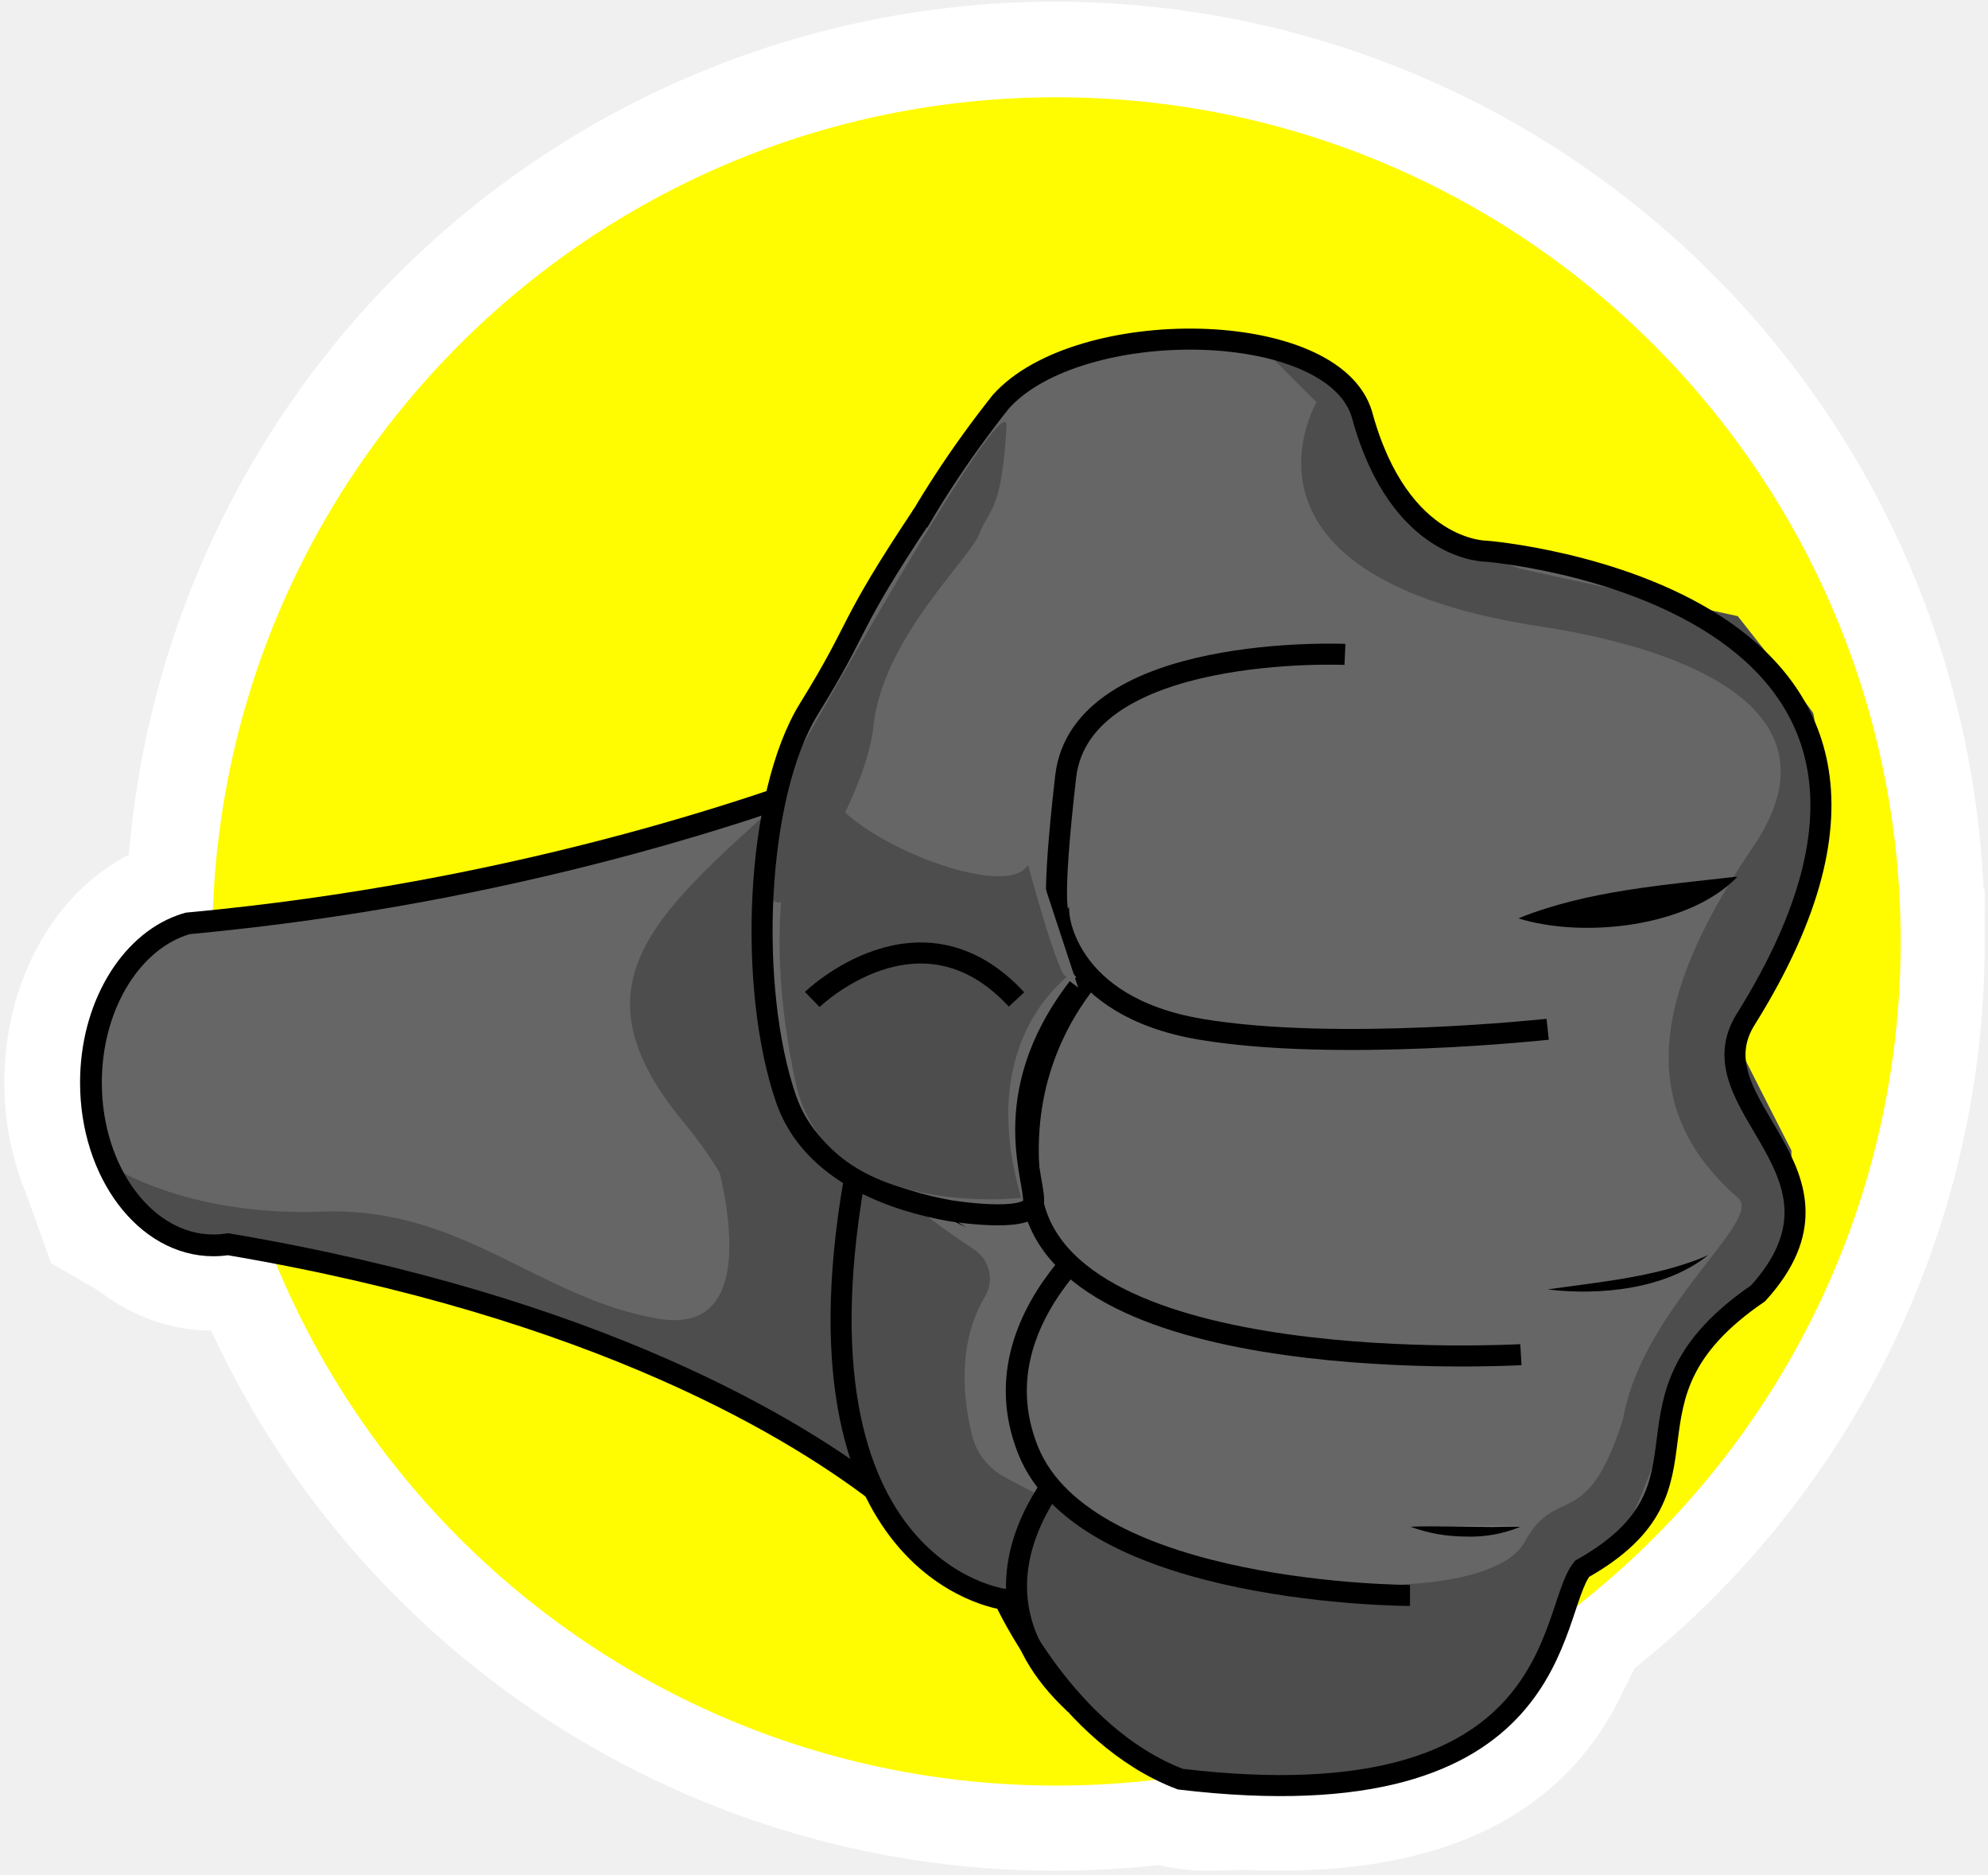
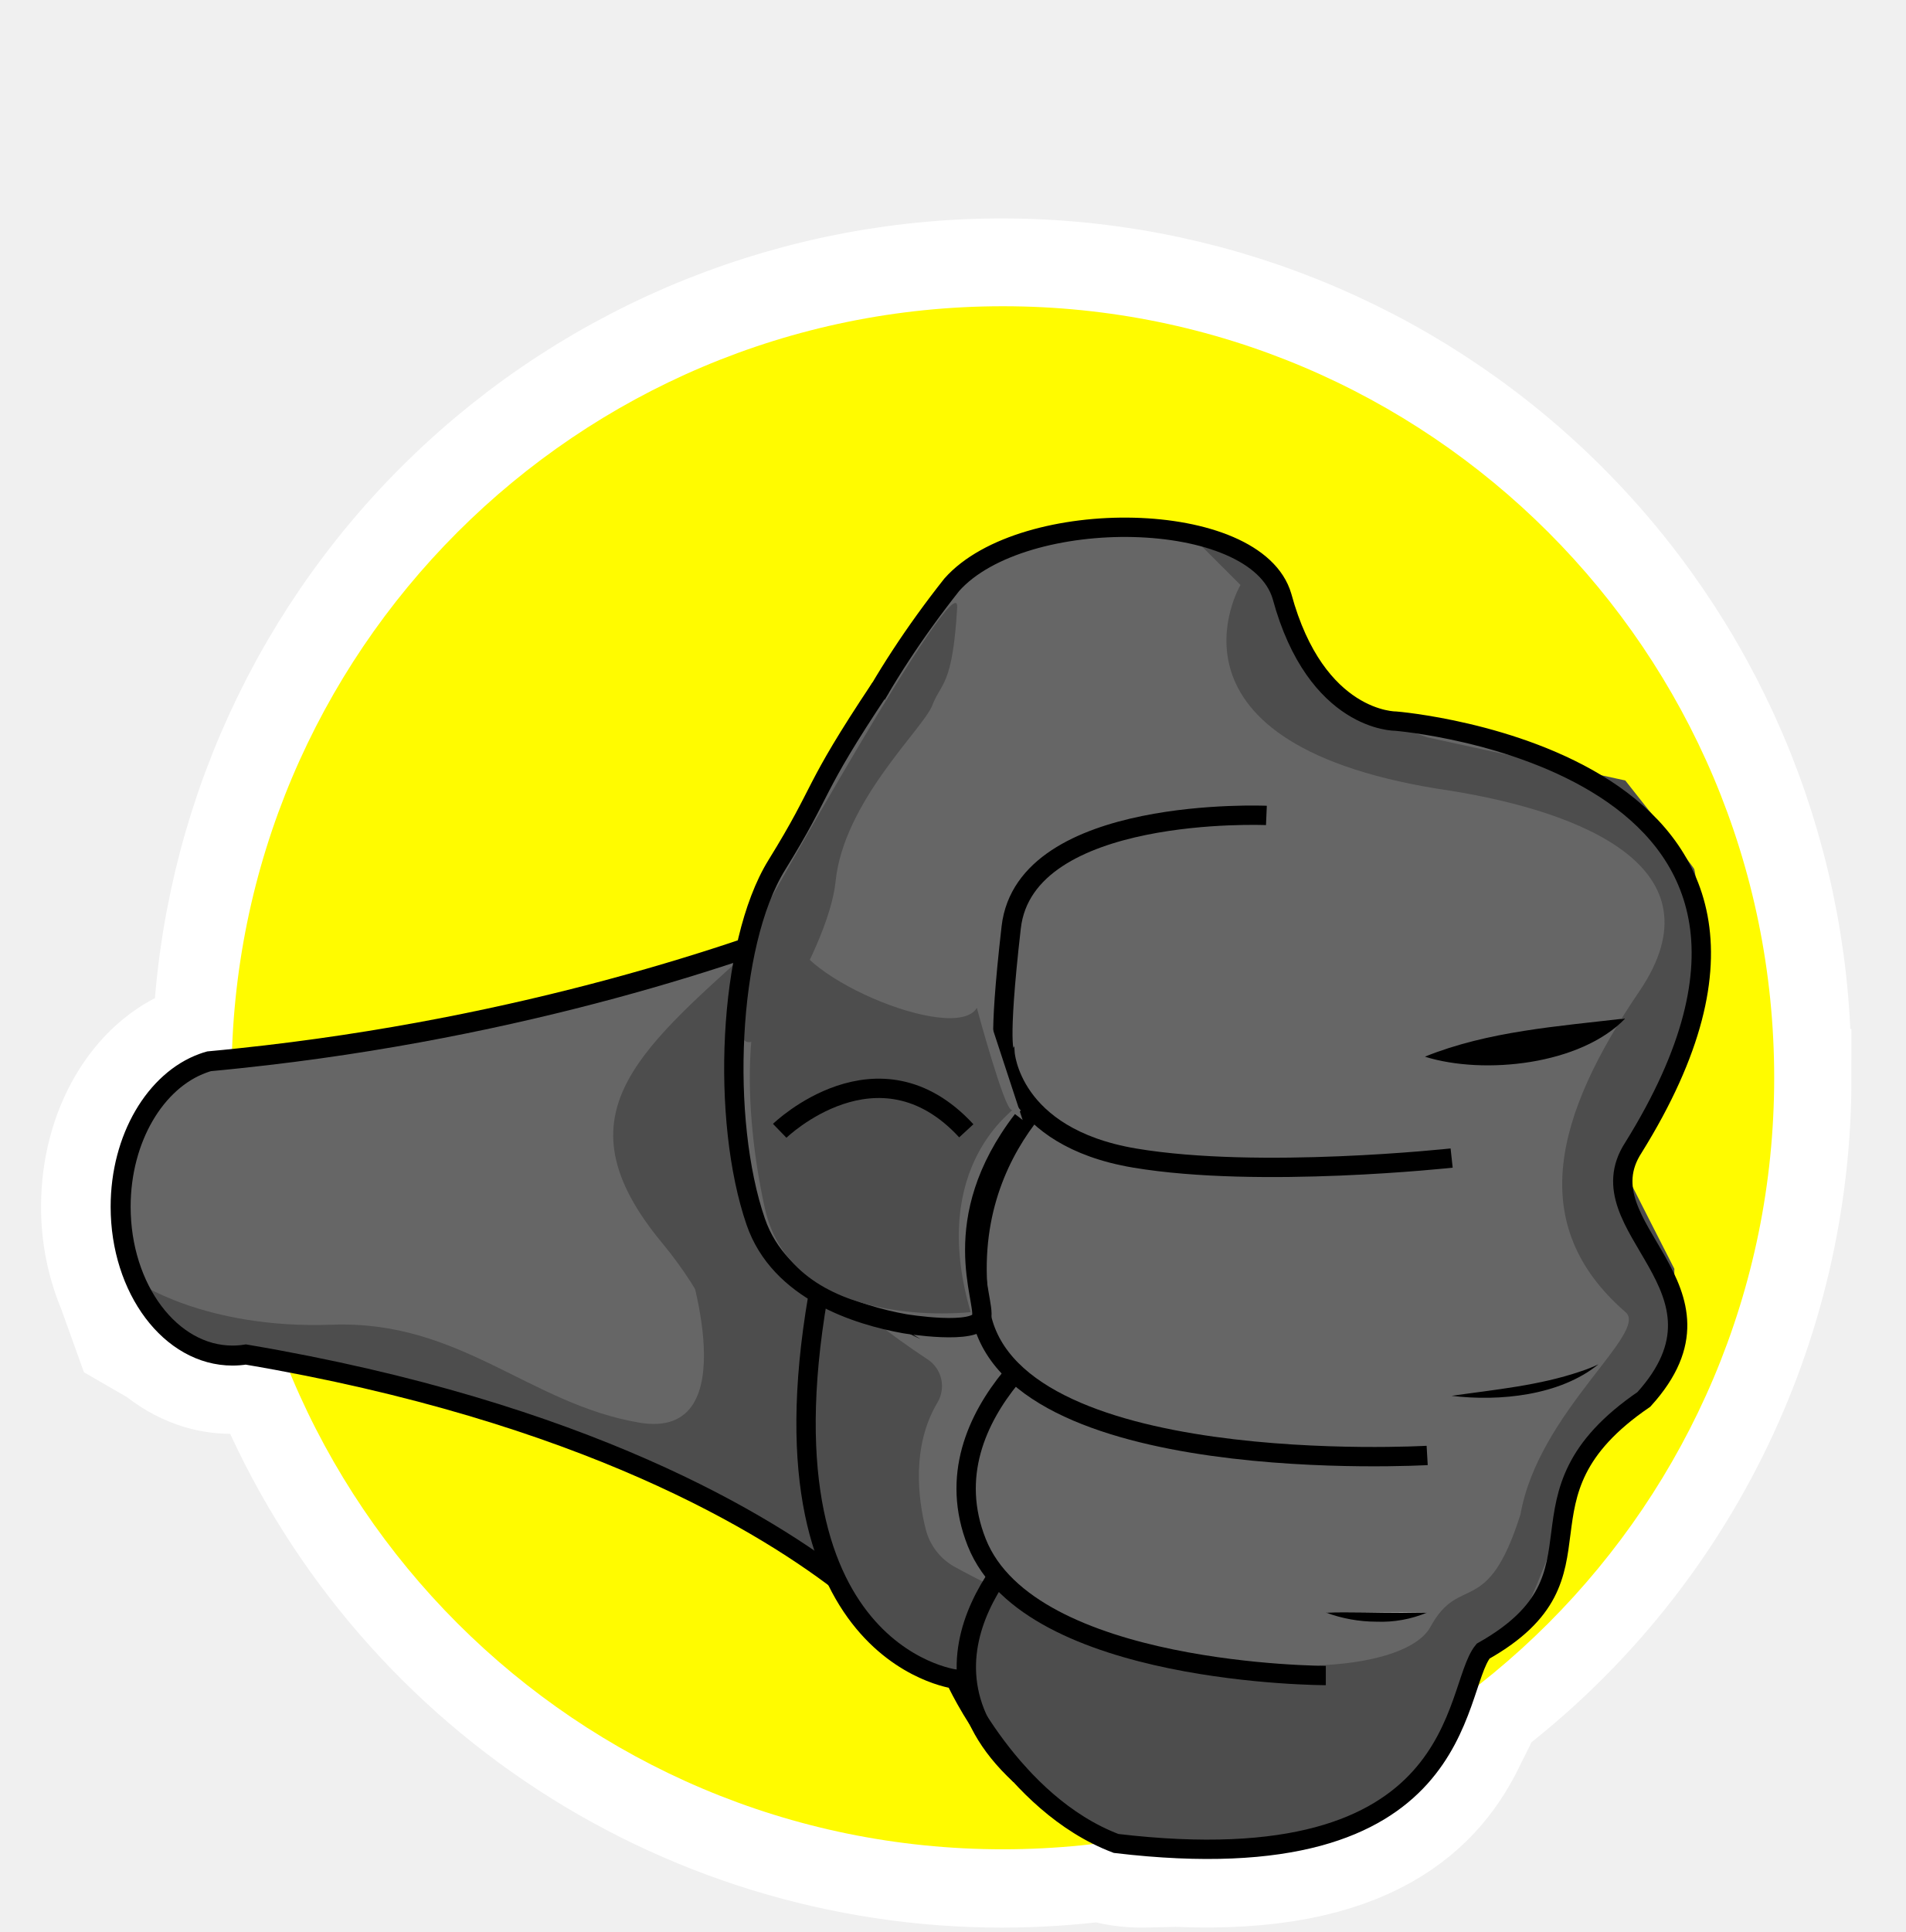
- <svg xmlns="http://www.w3.org/2000/svg" width="350" height="330" viewBox="0 0 350 330" fill="none">
-   <path d="M334.426 165.75C334.443 188.667 329.152 211.278 318.967 231.808C308.782 252.338 293.98 270.23 275.722 284.081C274.93 285.893 273.813 288.214 272.275 291.204C266.911 302.723 255.084 315.825 219.4 314.225C217.395 314.26 215.388 314.307 213.377 314.366C210.57 314.444 207.771 314.024 205.111 313.126C198.696 313.957 192.234 314.374 185.766 314.374C156 314.368 126.921 305.426 102.294 288.708C77.666 271.99 58.624 248.264 47.632 220.602L42.962 219.6L42.523 219.521L39.155 219.143C38.548 219.216 37.937 219.254 37.326 219.257C35.472 219.259 33.632 218.946 31.883 218.334C29.667 217.543 27.617 216.35 25.833 214.816L21.269 212.178L18.631 204.836C16.714 200.324 15.738 195.467 15.765 190.564C15.765 177.374 22.492 166.224 31.593 162.918C31.98 162.777 32.367 162.646 32.762 162.54C34.231 162.408 35.681 162.259 37.159 162.109C37.638 122.696 53.755 85.088 81.963 57.557C110.171 30.027 148.16 14.83 187.573 15.309C226.986 15.788 264.594 31.905 292.125 60.113C319.655 88.321 334.852 126.31 334.373 165.723L334.426 165.75Z" stroke="white" stroke-width="30" stroke-miterlimit="10" />
-   <path d="M186.003 314.374C268.086 314.374 334.628 247.833 334.628 165.749C334.628 83.666 268.086 17.125 186.003 17.125C103.92 17.125 37.378 83.666 37.378 165.749C37.378 247.833 103.92 314.374 186.003 314.374Z" fill="#FFFB00" />
-   <path d="M165.84 259.609C165.998 264.34 160.089 267.022 156.211 264.006C140.612 251.695 105.359 230.108 40.139 219.063C39.287 219.197 38.426 219.265 37.563 219.266C25.657 219.266 16.011 206.427 16.011 190.599C16.011 177.409 22.737 166.259 31.882 162.953C32.269 162.812 32.656 162.681 33.052 162.575C35.013 162.39 36.956 162.206 38.882 161.995C94.465 156.165 136.804 141.207 153.6 134.524C157.39 133.012 161.628 135.527 161.76 139.378L165.84 259.609Z" fill="#666666" />
-   <path d="M141.562 254.334C166.183 263.91 147.093 256.787 156.212 264.006C160.089 267.058 165.999 264.376 165.84 259.61L161.76 139.37C161.628 135.518 157.364 133.003 153.6 134.516C144.05 138.315 161.69 134.63 137.886 140.583C115.024 161.186 100.251 173.435 120.484 197.74C128.309 207.209 133.738 218.423 136.312 230.433L141.562 254.334Z" fill="#4D4D4D" />
-   <path d="M18.878 204.862C18.878 204.862 32.068 214.218 56.759 213.321C81.451 212.424 94.729 228.587 115.93 232.183C137.13 235.78 124.899 200 124.899 200L151.279 257.323L109.176 237.846L72.86 226.028L42.963 219.538L32.156 218.334L21.542 212.178L18.904 204.845" fill="#4D4D4D" />
-   <path d="M165.84 259.609C165.998 264.34 160.089 267.022 156.211 264.006C140.612 251.695 105.359 230.108 40.139 219.063C39.287 219.197 38.426 219.265 37.563 219.266C25.657 219.266 16.011 206.427 16.011 190.599C16.011 177.409 22.737 166.259 31.882 162.953C32.269 162.812 32.656 162.681 33.052 162.575C35.013 162.39 36.956 162.206 38.882 161.995C94.465 156.165 136.804 141.207 153.6 134.524C157.39 133.012 161.628 135.527 161.76 139.378L165.84 259.609Z" stroke="black" stroke-width="3.83" stroke-miterlimit="10" />
-   <path d="M151.664 201.064C135.977 276.634 176.84 281.593 176.84 281.593C176.84 281.593 187.612 305.599 207.819 313.249C275.844 321.33 272.476 283.615 278.543 276.203C304.809 261.386 281.911 246.569 309.522 227.708C329.052 206.155 297.396 194.706 307.5 179.212C353.981 104.469 261.704 97.048 261.704 97.048C261.704 97.048 246.377 97.259 239.791 73.016C234.797 55.913 189.801 55.429 176.163 70.773C161.619 89.16 152.913 106.773 148.103 122.962C137.683 157.994 145.465 186.273 151.664 201.081V201.064Z" fill="#666666" />
-   <path d="M231.79 70.817C231.79 70.817 213.403 101.963 272.468 110.492C297.423 114.537 324.815 125.274 308.653 149.086C292.49 172.898 286.581 194.011 305.927 210.85C310.745 214.667 289.219 230.081 285.746 249.84C279.309 270.196 274.077 261.069 268.388 271.542C262.857 281.724 221.731 284.556 176.779 260.005C175.394 259.25 174.18 258.217 173.212 256.972C172.244 255.727 171.542 254.296 171.151 252.768C169.657 246.841 168.381 236.729 173.402 228.314C174.218 226.954 174.478 225.332 174.128 223.786C173.777 222.239 172.843 220.888 171.521 220.013C164.723 215.519 154.585 208.168 152.536 202.998C152.536 202.998 132.1 267.506 178.916 280.898C179.021 280.977 189.908 315.025 213.57 314.356C237.233 313.688 260.096 315.192 272.486 291.195C284.875 267.198 269.452 285.848 285.35 271.471C296.544 247 294.97 241.838 294.97 241.838L315.388 220.919V202.549C315.388 202.549 306.155 184.479 305.935 183.907C305.716 183.336 321.675 147.767 321.675 147.767C321.675 147.767 319.662 126.434 319.213 125.537C318.765 124.64 305.935 108.478 305.935 108.478L267.764 100.169L251.988 94.699L239.792 72.997C239.792 72.997 235.73 67.616 235.853 67.062C235.976 66.508 224.377 63.413 224.377 63.413L231.79 70.817Z" fill="#4D4D4D" />
-   <path d="M151.665 201.064C135.978 276.634 176.841 281.593 176.841 281.593C176.841 281.593 187.613 305.599 207.82 313.249C275.845 321.33 272.477 283.615 278.544 276.203C304.81 261.386 281.912 246.569 309.523 227.708C329.053 206.155 297.397 194.706 307.501 179.212C353.982 104.469 261.705 97.048 261.705 97.048C261.705 97.048 246.378 97.259 239.792 73.016C234.798 55.913 189.802 55.429 176.164 70.773C161.62 89.16 152.914 106.773 148.104 122.962C137.684 157.994 145.466 186.273 151.665 201.081V201.064Z" stroke="black" stroke-width="3.704" stroke-miterlimit="10" />
-   <path d="M193.003 252.575C193.003 252.575 164.047 276.721 189.301 300.059" stroke="black" stroke-width="3.704" stroke-miterlimit="10" />
-   <path d="M248.234 280.898C248.234 280.898 191.2 280.898 180.991 255.31C170.782 229.721 201.761 210.851 201.761 210.851" fill="#666666" />
-   <path d="M248.234 280.898C248.234 280.898 191.2 280.898 180.991 255.31C170.782 229.721 201.761 210.851 201.761 210.851" stroke="black" stroke-width="3.704" stroke-miterlimit="10" />
-   <path d="M267.764 238.506C267.764 238.506 186.267 243.219 181.589 210.218C176.911 177.216 203.142 161.722 203.142 161.722" fill="#666666" />
-   <path d="M267.764 238.506C267.764 238.506 186.267 243.219 181.589 210.218C176.911 177.216 203.142 161.722 203.142 161.722" stroke="black" stroke-width="3.704" stroke-miterlimit="10" />
-   <path d="M236.785 115.215C236.785 115.215 190.313 113.192 187.613 136.767C184.913 160.342 186.417 160.94 186.417 160.94C186.417 160.94 187.349 177.172 211.39 181.217C235.431 185.262 272.477 181.217 272.477 181.217" fill="#666666" />
-   <path d="M236.785 115.215C236.785 115.215 190.313 113.192 187.613 136.767C184.913 160.342 186.417 160.94 186.417 160.94C186.417 160.94 187.349 177.172 211.39 181.217C235.431 185.262 272.477 181.217 272.477 181.217" stroke="black" stroke-width="3.704" stroke-miterlimit="10" />
-   <path d="M267.315 161.687C267.315 161.687 293.809 160.764 305.935 154.319Z" fill="white" />
-   <path d="M267.315 161.687C279.512 156.763 293.027 155.84 305.935 154.319C297.397 163.253 278.747 165.257 267.315 161.687Z" fill="black" />
-   <path d="M272.468 227.022C280.84 225.817 289.325 225.052 297.371 222.3C298.527 221.924 299.658 221.474 300.756 220.954C293.344 226.987 281.684 228.138 272.468 227.022Z" fill="black" />
-   <path d="M248.234 268.772C248.234 268.772 259.014 270.794 267.764 268.772Z" fill="white" />
-   <path d="M248.234 268.772C252.771 268.614 258.302 268.842 262.857 268.825C264.475 268.825 266.084 268.763 267.764 268.772C264.675 270.064 261.34 270.665 257.994 270.531C254.663 270.526 251.358 269.93 248.234 268.772V268.772Z" fill="black" />
-   <path d="M170.131 216.092C156.739 210.042 148.711 198.056 143.971 184.541L148.192 183.284C151.357 196.781 157.864 208.881 170.131 216.092Z" fill="black" />
-   <path d="M162.455 90.593C148.781 111.099 151.903 109.473 142.432 124.782C132.962 140.091 131.652 173.945 138.387 193.484C142.986 206.832 158.04 211.51 167.115 213.137C167.115 213.137 181 215.441 181.897 211.985C182.794 208.529 174.862 193.334 189.811 173.875" fill="#666666" />
-   <path d="M138.581 136.072C138.581 136.072 177.728 65.726 177.201 75.161C176.321 90.312 174.132 89.529 172.4 94.023C170.667 98.516 155.279 112.559 153.758 128.044C153.415 131.368 151.999 135.844 150.021 140.355C142.88 156.913 129.022 173.945 138.589 136.064" fill="#4D4D4D" />
-   <path d="M162.455 90.593C148.781 111.099 151.903 109.473 142.432 124.782C132.962 140.091 131.652 173.945 138.387 193.484C142.986 206.832 158.04 211.51 167.115 213.137C167.115 213.137 181 215.441 181.897 211.985C182.794 208.529 174.862 193.334 189.811 173.875" stroke="black" stroke-width="3.704" stroke-miterlimit="10" />
-   <path d="M145.352 136.503C143.593 145.393 176.717 159.489 180.991 152.287C180.991 152.287 186.364 172.169 187.709 171.923C189.054 171.676 171.389 182.167 179.795 210.895C179.795 210.895 145.431 214.931 140.128 190.828C135.916 171.729 135.292 147.679 145.352 136.503Z" fill="#4D4D4D" />
-   <path d="M143.004 175.968C143.004 175.968 161.989 157.563 178.96 175.968" stroke="black" stroke-width="3.704" stroke-miterlimit="10" />
+ <svg xmlns="http://www.w3.org/2000/svg" width="365" height="370" viewBox="0 0 365 370" fill="none">
+   <path d="M339.664 206.404C339.681 229.188 334.421 251.666 324.296 272.076C314.17 292.486 299.455 310.274 281.303 324.044C280.516 325.845 279.406 328.153 277.876 331.125C272.544 342.577 260.786 355.602 225.311 354.011C223.318 354.046 221.322 354.093 219.323 354.151C216.532 354.229 213.75 353.812 211.105 352.918C204.728 353.745 198.304 354.16 191.873 354.16C162.281 354.153 133.372 345.264 108.889 328.644C84.405 312.023 65.474 288.436 54.546 260.936L49.904 259.939L49.467 259.861L46.119 259.485C45.516 259.558 44.908 259.596 44.301 259.598C42.458 259.6 40.628 259.29 38.889 258.681C36.687 257.894 34.648 256.709 32.875 255.184L28.338 252.561L25.715 245.262C23.809 240.776 22.839 235.948 22.866 231.074C22.866 217.961 29.553 206.876 38.601 203.589C38.986 203.449 39.37 203.318 39.764 203.213C41.224 203.082 42.666 202.933 44.135 202.785C44.611 163.602 60.633 126.213 88.677 98.844C116.72 71.475 154.487 56.366 193.67 56.843C232.852 57.319 270.241 73.341 297.61 101.385C324.98 129.428 340.088 167.195 339.612 206.378L339.664 206.404Z" stroke="white" stroke-width="30" stroke-miterlimit="10" />
+   <path d="M192.109 354.159C273.713 354.159 339.865 288.007 339.865 206.403C339.865 124.8 273.713 58.648 192.109 58.648C110.506 58.648 44.353 124.8 44.353 206.403C44.353 288.007 110.506 354.159 192.109 354.159Z" fill="#FFFB00" />
+   <path d="M172.064 299.715C172.221 304.418 166.347 307.084 162.491 304.086C146.983 291.847 111.937 270.386 47.098 259.406C46.251 259.539 45.394 259.606 44.537 259.607C32.7 259.607 23.11 246.844 23.11 231.108C23.11 217.995 29.798 206.911 38.889 203.624C39.274 203.484 39.659 203.353 40.052 203.248C42.001 203.064 43.933 202.881 45.848 202.671C101.106 196.875 143.198 182.005 159.895 175.361C163.663 173.857 167.876 176.358 168.007 180.187L172.064 299.715Z" fill="#666666" />
+   <path d="M147.927 294.47C172.405 303.99 153.426 296.909 162.491 304.086C166.346 307.12 172.221 304.453 172.064 299.715L168.007 180.178C167.876 176.349 163.636 173.849 159.895 175.353C150.401 179.129 167.938 175.466 144.273 181.384C121.544 201.867 106.858 214.044 126.973 238.207C134.751 247.621 140.149 258.769 142.708 270.709L147.927 294.47Z" fill="#4D4D4D" />
+   <path d="M25.96 245.287C25.96 245.287 39.073 254.589 63.62 253.697C88.168 252.805 101.368 268.873 122.445 272.449C143.522 276.024 131.362 240.453 131.362 240.453L157.587 297.442L115.731 278.078L79.627 266.329L49.904 259.878L39.16 258.68L28.609 252.561L25.986 245.27" fill="#4D4D4D" />
+   <path d="M172.064 299.715C172.221 304.418 166.347 307.084 162.491 304.086C146.983 291.847 111.937 270.386 47.098 259.406C46.251 259.539 45.394 259.606 44.537 259.607C32.7 259.607 23.11 246.844 23.11 231.108C23.11 217.995 29.798 206.911 38.889 203.624C39.274 203.484 39.659 203.353 40.052 203.248C42.001 203.064 43.933 202.881 45.848 202.671C101.106 196.875 143.198 182.005 159.895 175.361C163.663 173.857 167.876 176.358 168.007 180.187L172.064 299.715Z" stroke="black" stroke-width="3.83" stroke-miterlimit="10" />
+   <path d="M157.971 241.512C142.375 316.64 182.999 321.57 182.999 321.57C182.999 321.57 193.708 345.436 213.797 353.041C281.424 361.075 278.076 323.581 284.108 316.211C310.22 301.481 287.456 286.751 314.906 268C334.322 246.573 302.851 235.191 312.895 219.788C359.105 145.482 267.367 138.104 267.367 138.104C267.367 138.104 252.13 138.313 245.583 114.212C240.617 97.209 195.885 96.728 182.326 111.983C167.867 130.262 159.212 147.772 154.431 163.866C144.071 198.694 151.808 226.808 157.971 241.529V241.512Z" fill="#666666" />
+   <path d="M237.628 112.026C237.628 112.026 219.349 142.99 278.068 151.469C302.878 155.491 330.109 166.164 314.041 189.838C297.974 213.511 292.099 234.5 311.331 251.241C316.122 255.035 294.722 270.359 291.269 290.003C284.869 310.24 279.668 301.166 274.012 311.578C268.513 321.701 227.627 324.516 182.939 300.108C181.562 299.357 180.355 298.331 179.392 297.093C178.43 295.856 177.732 294.433 177.344 292.914C175.858 287.022 174.59 276.968 179.582 268.602C180.393 267.251 180.651 265.638 180.303 264.101C179.954 262.563 179.026 261.22 177.711 260.35C170.953 255.883 160.874 248.575 158.837 243.434C158.837 243.434 138.521 307.565 185.063 320.879C185.168 320.958 195.99 354.806 219.515 354.142C243.039 353.478 265.768 354.973 278.086 331.116C290.403 307.259 275.07 325.801 290.875 311.508C302.004 287.179 300.439 282.047 300.439 282.047L320.738 261.25V242.988C320.738 242.988 311.559 225.024 311.34 224.456C311.121 223.887 326.988 188.526 326.988 188.526C326.988 188.526 324.986 167.318 324.54 166.427C324.094 165.535 311.34 149.467 311.34 149.467L273.391 141.206L257.708 135.769L245.583 114.194C245.583 114.194 241.544 108.844 241.667 108.293C241.789 107.742 230.259 104.665 230.259 104.665L237.628 112.026Z" fill="#4D4D4D" />
+   <path d="M157.972 241.512C142.376 316.64 183 321.57 183 321.57C183 321.57 193.709 345.436 213.797 353.041C281.425 361.075 278.077 323.581 284.109 316.211C310.221 301.481 287.457 286.751 314.907 268C334.322 246.573 302.851 235.191 312.896 219.788C359.106 145.482 267.368 138.104 267.368 138.104C267.368 138.104 252.131 138.313 245.583 114.212C240.618 97.209 195.885 96.728 182.327 111.983C167.867 130.262 159.213 147.772 154.431 163.866C144.072 198.694 151.808 226.808 157.972 241.529V241.512Z" stroke="black" stroke-width="3.704" stroke-miterlimit="10" />
+   <path d="M199.068 292.721C199.068 292.721 170.281 316.726 195.388 339.927" stroke="black" stroke-width="3.704" stroke-miterlimit="10" />
+   <path d="M253.975 320.88C253.975 320.88 197.275 320.88 187.126 295.441C176.976 270.002 207.774 251.241 207.774 251.241" fill="#666666" />
+   <path d="M253.975 320.88C253.975 320.88 197.275 320.88 187.126 295.441C176.976 270.002 207.774 251.241 207.774 251.241" stroke="black" stroke-width="3.704" stroke-miterlimit="10" />
+   <path d="M273.391 278.734C273.391 278.734 192.371 283.42 187.721 250.612C183.07 217.803 209.147 202.4 209.147 202.4" fill="#666666" />
+   <path d="M273.391 278.734C273.391 278.734 192.371 283.42 187.721 250.612C183.07 217.803 209.147 202.4 209.147 202.4" stroke="black" stroke-width="3.704" stroke-miterlimit="10" />
+   <path d="M242.594 156.164C242.594 156.164 196.393 154.154 193.709 177.591C191.025 201.028 192.52 201.622 192.52 201.622C192.52 201.622 193.447 217.76 217.347 221.781C241.248 225.802 278.077 221.781 278.077 221.781" fill="#666666" />
+   <path d="M242.594 156.164C242.594 156.164 196.393 154.154 193.709 177.591C191.025 201.028 192.52 201.622 192.52 201.622C192.52 201.622 193.447 217.76 217.347 221.781C241.248 225.802 278.077 221.781 278.077 221.781" stroke="black" stroke-width="3.704" stroke-miterlimit="10" />
+   <path d="M272.945 202.366C272.945 202.366 299.285 201.448 311.34 195.04Z" fill="white" />
+   <path d="M272.945 202.366C285.07 197.47 298.507 196.552 311.34 195.04C302.851 203.922 284.31 205.915 272.945 202.366Z" fill="black" />
+   <path d="M278.068 267.318C286.391 266.12 294.827 265.36 302.825 262.623C303.975 262.25 305.099 261.803 306.191 261.286C298.822 267.283 287.23 268.428 278.068 267.318Z" fill="black" />
+   <path d="M253.974 308.823C253.974 308.823 264.692 310.833 273.39 308.823Z" fill="white" />
+   <path d="M253.974 308.823C258.485 308.665 263.984 308.893 268.512 308.875C270.121 308.875 271.72 308.814 273.39 308.823C270.319 310.107 267.004 310.704 263.678 310.571C260.366 310.566 257.08 309.974 253.974 308.823V308.823Z" fill="black" />
+   <path d="M176.329 256.452C163.015 250.437 155.034 238.522 150.322 225.086L154.518 223.835C157.665 237.254 164.134 249.283 176.329 256.452Z" fill="black" />
+   <path d="M168.698 131.687C155.104 152.073 158.207 150.456 148.792 165.675C139.377 180.895 138.075 214.551 144.771 233.976C149.343 247.246 164.309 251.897 173.331 253.514C173.331 253.514 187.134 255.805 188.026 252.369C188.918 248.933 181.033 233.827 195.894 214.482" fill="#666666" />
+   <path d="M144.963 176.9C144.963 176.9 183.882 106.965 183.358 116.345C182.483 131.407 180.307 130.629 178.585 135.096C176.862 139.564 161.564 153.524 160.052 168.919C159.711 172.223 158.303 176.673 156.336 181.158C149.238 197.619 135.461 214.552 144.972 176.892" fill="#4D4D4D" />
+   <path d="M168.698 131.687C155.104 152.073 158.207 150.456 148.792 165.675C139.377 180.895 138.075 214.551 144.771 233.976C149.343 247.246 164.309 251.897 173.331 253.514C173.331 253.514 187.134 255.805 188.026 252.369C188.918 248.933 181.033 233.827 195.894 214.482" stroke="black" stroke-width="3.704" stroke-miterlimit="10" />
+   <path d="M151.695 177.328C149.946 186.166 182.877 200.18 187.126 193.02C187.126 193.02 192.467 212.785 193.805 212.541C195.142 212.296 177.58 222.725 185.937 251.285C185.937 251.285 151.773 255.297 146.502 231.336C142.315 212.348 141.694 188.439 151.695 177.328Z" fill="#4D4D4D" />
+   <path d="M149.361 216.562C149.361 216.562 168.234 198.265 185.106 216.562" stroke="black" stroke-width="3.704" stroke-miterlimit="10" />
</svg>
